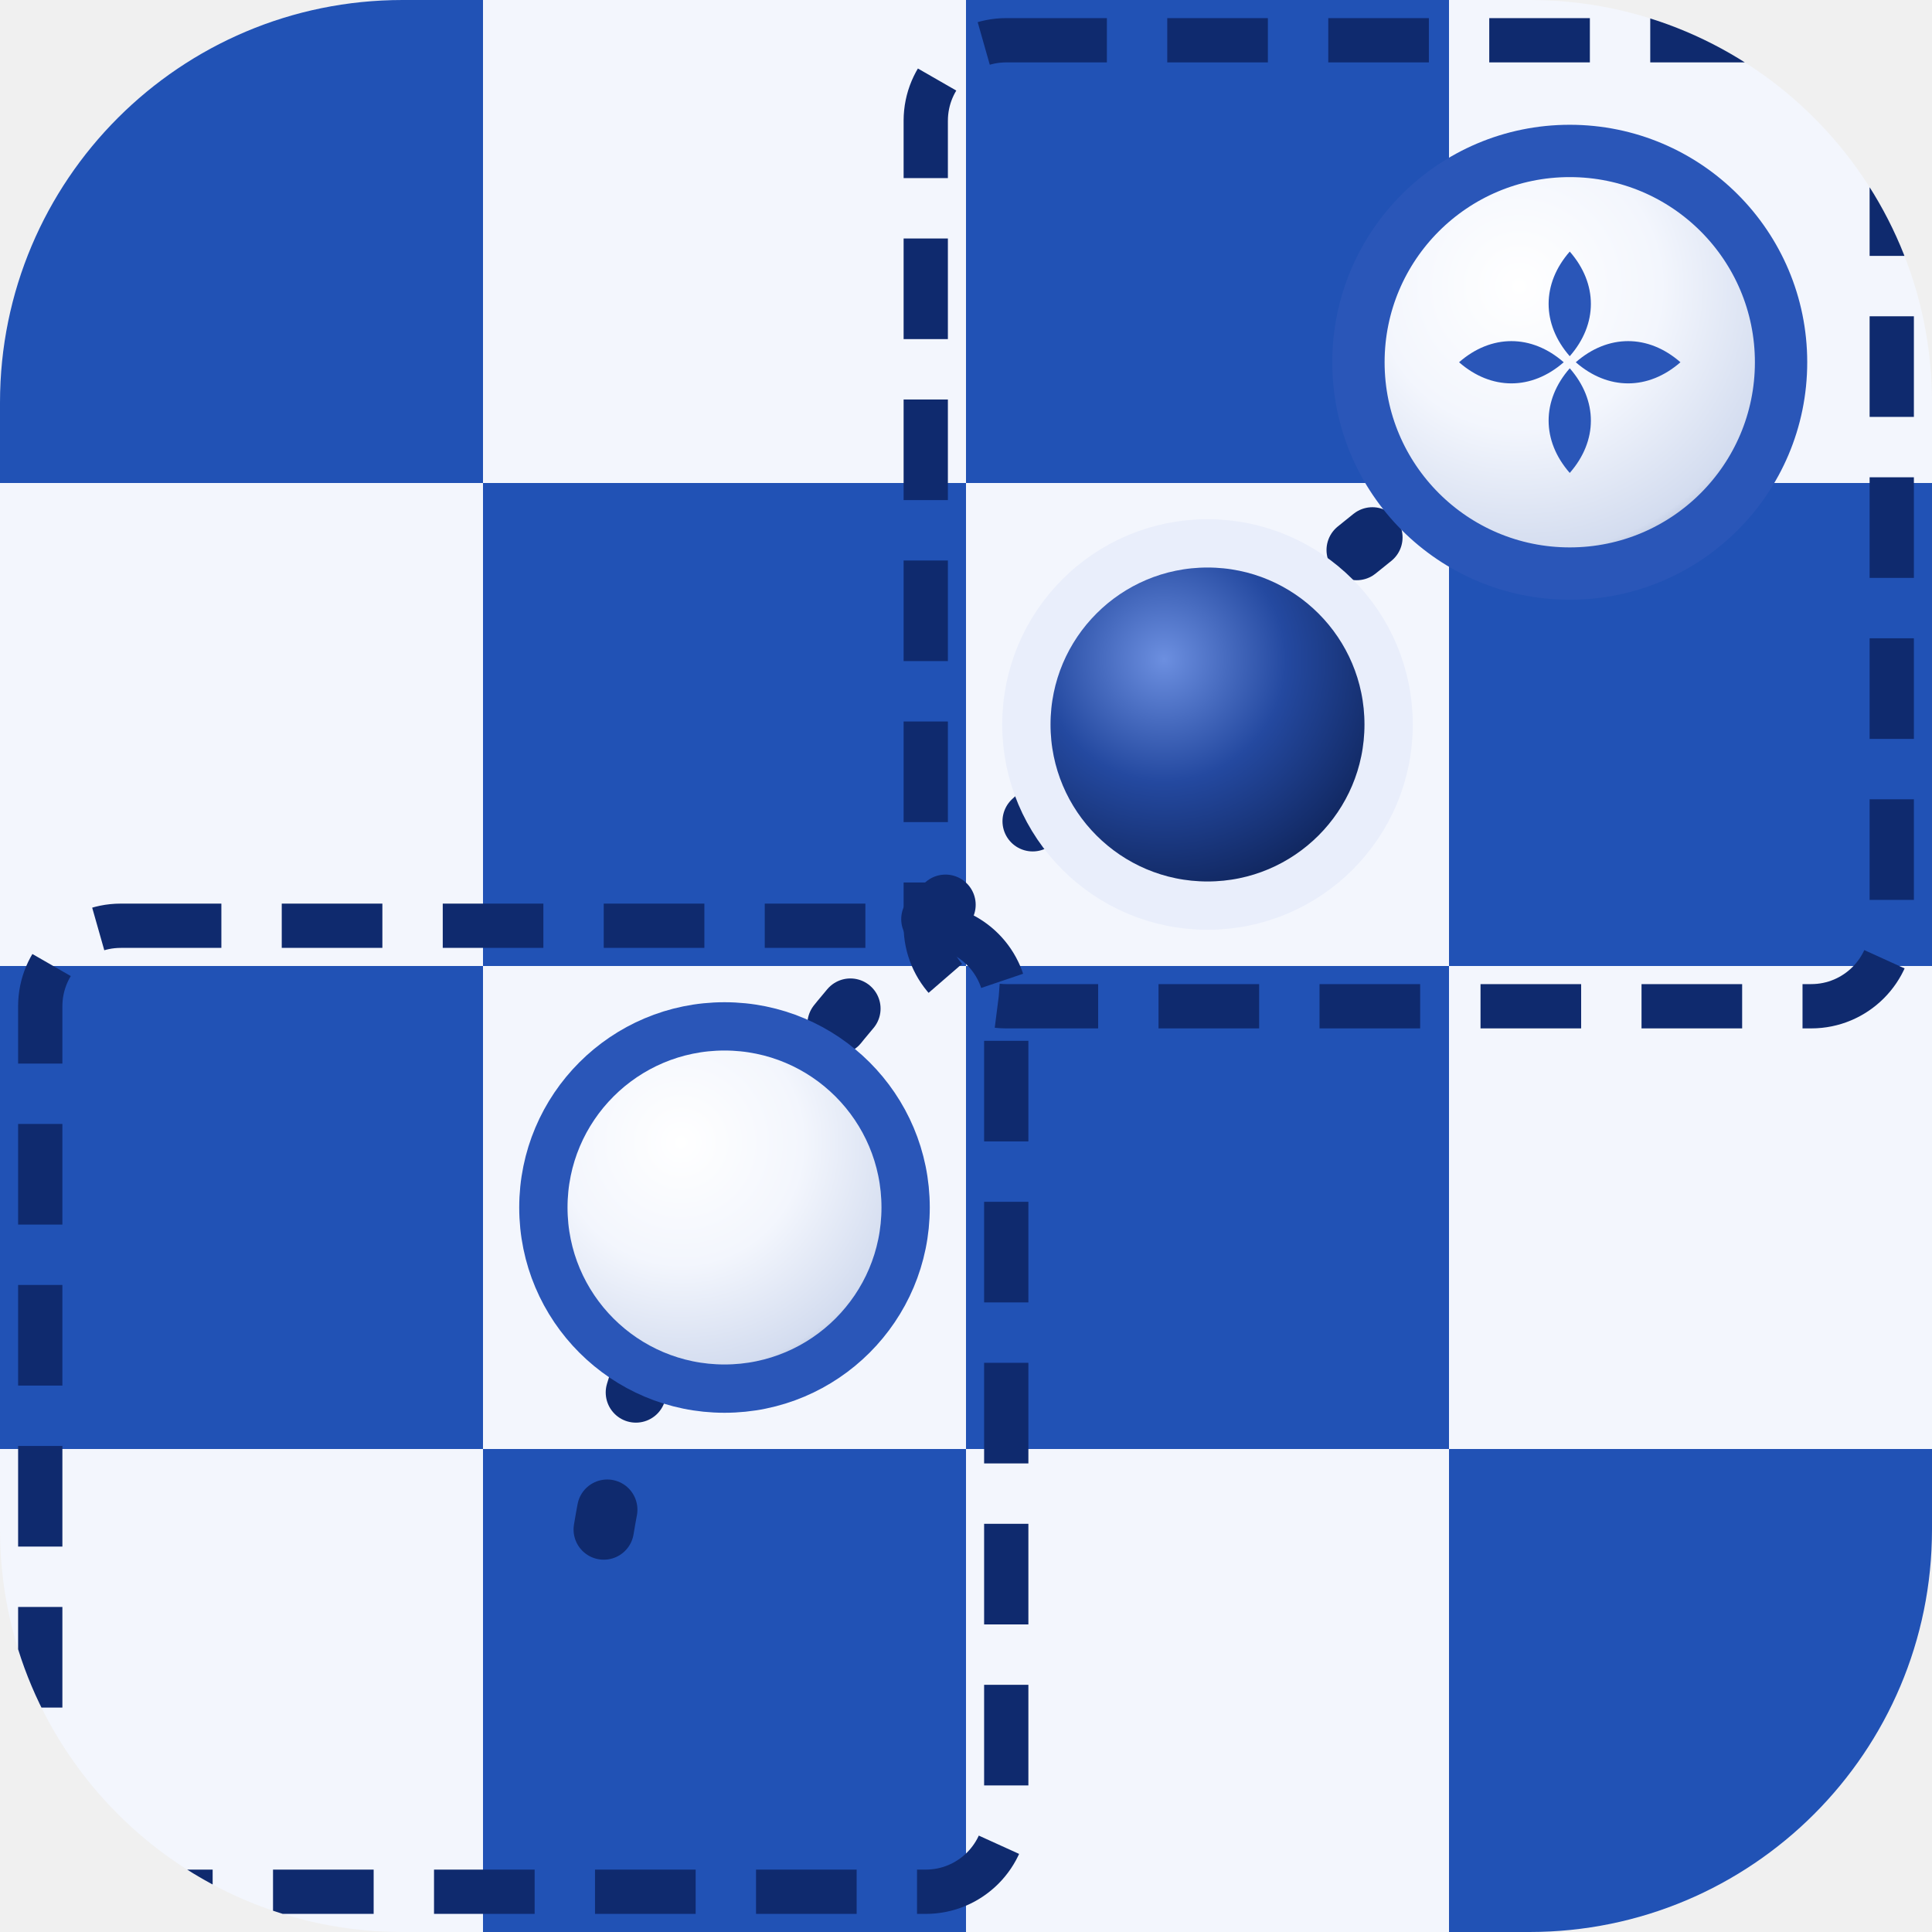
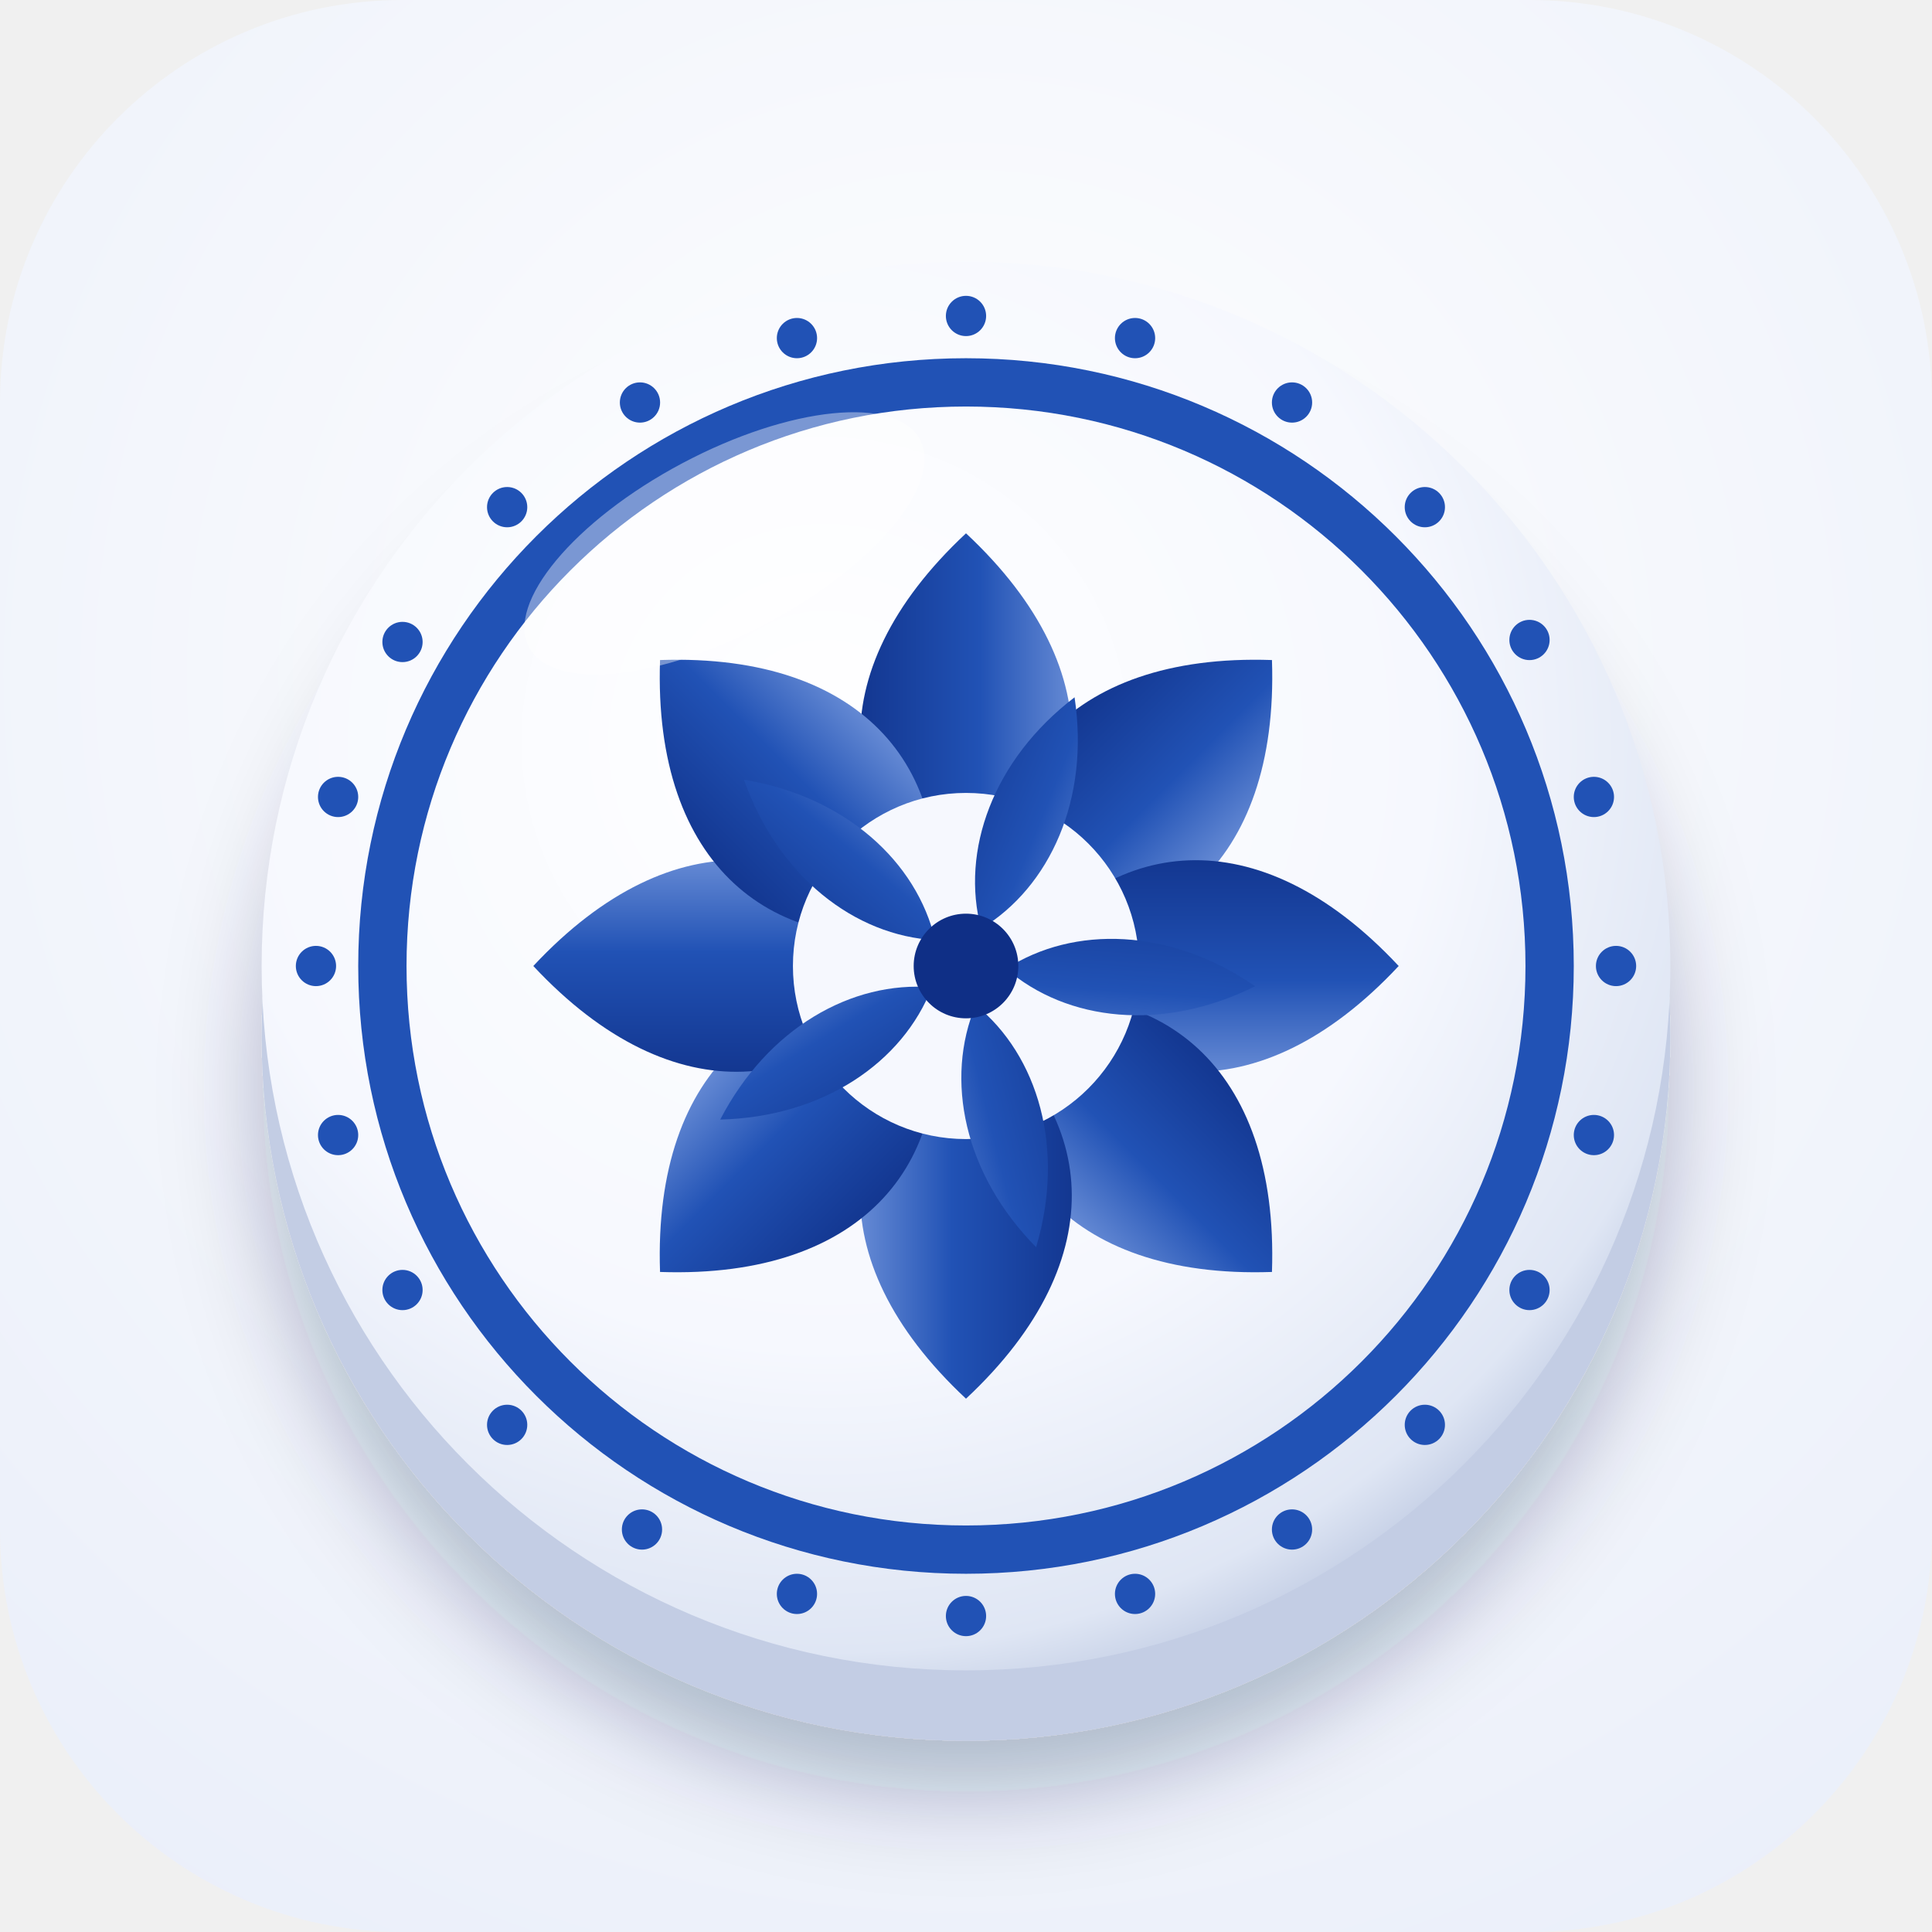
<svg xmlns="http://www.w3.org/2000/svg" viewBox="0 0 96 96" width="96" height="96">
  <defs>
    <clipPath id="ug-c">
      <rect width="96" height="96" rx="20" />
    </clipPath>
-     <radialGradient id="ug-w" cx=".38" cy=".32" r=".75">
+     <radialGradient id="ug-bg" cx=".5" cy=".35" r=".8">
      <stop offset="0" stop-color="#ffffff" />
-       <stop offset=".45" stop-color="#f3f6fd" />
-       <stop offset=".85" stop-color="#d3dcef" />
-       <stop offset="1" stop-color="#8d9bbd" />
+       <stop offset="1" stop-color="#e9eef9" />
    </radialGradient>
-     <radialGradient id="ug-k" cx=".38" cy=".32" r=".75">
-       <stop offset="0" stop-color="#6c8fe0" />
-       <stop offset=".45" stop-color="#2449a0" />
-       <stop offset="1" stop-color="#0b1d4d" />
+     <radialGradient id="ug-pc" cx=".4" cy=".34" r=".72">
+       <stop offset="0" stop-color="#ffffff" />
+       <stop offset=".6" stop-color="#f6f8fe" />
+       <stop offset=".9" stop-color="#dfe6f4" />
+       <stop offset="1" stop-color="#b9c5df" />
    </radialGradient>
+     <linearGradient id="ug-pt" gradientUnits="userSpaceOnUse" x1="41" y1="0" x2="55" y2="0">
+       <stop offset="0" stop-color="#0f2f86" />
+       <stop offset=".55" stop-color="#2152b5" />
+       <stop offset="1" stop-color="#7f9fe0" />
+     </linearGradient>
+     <filter id="ug-sh" x="-20%" y="-20%" width="140%" height="150%">
+       <feDropShadow dx="0" dy="2.6" stdDeviation="2.4" flood-color="#0b1d4d" flood-opacity=".28" />
+     </filter>
+     <path id="ug-p" d="M48 45.5C41.5 41 40.5 33.5 48 26.5 55.5 33.5 54.5 41 48 45.5Z" fill="url(#ug-pt)" />
+     <path id="ug-q" d="M48 46C45.6 42.8 45.4 38 48 33.6 50.6 38 50.4 42.8 48 46Z" fill="url(#ug-pt)" />
  </defs>
  <g clip-path="url(#ug-c)">
-     <rect width="96" height="96" fill="#f3f6fd" />
+     <rect width="96" height="96" fill="url(#ug-bg)" />
+     <circle cx="48" cy="51.5" r="35" fill="#c3cde4" filter="url(#ug-sh)" />
+     <circle cx="48" cy="48" r="35" fill="url(#ug-pc)" />
+     <circle cx="48" cy="48" r="29" fill="none" stroke="#2152b5" stroke-width="2.4" />
    <g fill="#2152b5">
-       <rect x="0" y="0" width="24" height="24" />
-       <rect x="48" y="0" width="24" height="24" />
-       <rect x="24" y="24" width="24" height="24" />
-       <rect x="72" y="24" width="24" height="24" />
-       <rect x="0" y="48" width="24" height="24" />
-       <rect x="48" y="48" width="24" height="24" />
-       <rect x="24" y="72" width="24" height="24" />
-       <rect x="72" y="72" width="24" height="24" />
+       <circle cx="80.3" cy="48.0" r="1" />
+       <circle cx="79.2" cy="56.4" r="1" />
+       <circle cx="76.0" cy="64.1" r="1" />
+       <circle cx="70.8" cy="70.8" r="1" />
+       <circle cx="64.2" cy="76.0" r="1" />
+       <circle cx="56.4" cy="79.2" r="1" />
+       <circle cx="48.0" cy="80.3" r="1" />
+       <circle cx="39.6" cy="79.2" r="1" />
+       <circle cx="31.9" cy="76.0" r="1" />
+       <circle cx="25.2" cy="70.8" r="1" />
+       <circle cx="20.0" cy="64.1" r="1" />
+       <circle cx="16.8" cy="56.4" r="1" />
+       <circle cx="15.7" cy="48.0" r="1" />
+       <circle cx="16.8" cy="39.6" r="1" />
+       <circle cx="20.0" cy="31.9" r="1" />
+       <circle cx="25.2" cy="25.2" r="1" />
+       <circle cx="31.8" cy="20.0" r="1" />
+       <circle cx="39.6" cy="16.8" r="1" />
+       <circle cx="48.0" cy="15.7" r="1" />
+       <circle cx="56.4" cy="16.8" r="1" />
+       <circle cx="64.2" cy="20.0" r="1" />
+       <circle cx="70.8" cy="25.2" r="1" />
+       <circle cx="76.0" cy="31.8" r="1" />
+       <circle cx="79.2" cy="39.6" r="1" />
    </g>
-     <rect x="2" y="46" width="48" height="48" rx="4" fill="none" stroke="#0f2a6e" stroke-width="2.2" stroke-dasharray="5 3" />
-     <rect x="46" y="2" width="48" height="48" rx="4" fill="none" stroke="#0f2a6e" stroke-width="2.2" stroke-dasharray="5 3" />
-     <path d="M30 76 C 34 52, 52 40, 74 22" fill="none" stroke="#0f2a6e" stroke-width="3" stroke-linecap="round" stroke-dasharray="1 6" />
-     <circle cx="60" cy="36" r="9" fill="url(#ug-k)" stroke="#e9eefb" stroke-width="2.4" />
-     <circle cx="36" cy="60" r="9" fill="url(#ug-w)" stroke="#2a56b8" stroke-width="2.4" />
-     <circle cx="78" cy="18" r="10.5" fill="url(#ug-w)" stroke="#2a56b8" stroke-width="2.6" />
-     <g fill="#2a56b8">
-       <path d="M78 12.5c1.4 1.6 1.4 3.6 0 5.2-1.4-1.6-1.4-3.6 0-5.2zM78 23.5c-1.4-1.6-1.4-3.6 0-5.2 1.4 1.6 1.4 3.6 0 5.2zM72.5 18c1.6-1.4 3.6-1.4 5.2 0-1.6 1.4-3.6 1.4-5.2 0zM83.5 18c-1.6 1.4-3.6 1.4-5.2 0 1.6-1.4 3.6-1.4 5.2 0z" />
+     <g>
+       <use href="#ug-p" />
+       <use href="#ug-p" transform="rotate(45 48 48)" />
+       <use href="#ug-p" transform="rotate(90 48 48)" />
+       <use href="#ug-p" transform="rotate(135 48 48)" />
+       <use href="#ug-p" transform="rotate(180 48 48)" />
+       <use href="#ug-p" transform="rotate(225 48 48)" />
+       <use href="#ug-p" transform="rotate(270 48 48)" />
+       <use href="#ug-p" transform="rotate(315 48 48)" />
    </g>
+     <circle cx="48" cy="48" r="8.6" fill="#f6f8fe" />
+     <g>
+       <use href="#ug-q" transform="rotate(22 48 48)" />
+       <use href="#ug-q" transform="rotate(94 48 48)" />
+       <use href="#ug-q" transform="rotate(166 48 48)" />
+       <use href="#ug-q" transform="rotate(238 48 48)" />
+       <use href="#ug-q" transform="rotate(310 48 48)" />
+     </g>
+     <circle cx="48" cy="48" r="2.6" fill="#0f2f86" />
+     <ellipse cx="36" cy="27" rx="11" ry="4.5" fill="#fff" opacity=".4" transform="rotate(-28 36 27)" />
  </g>
</svg>
